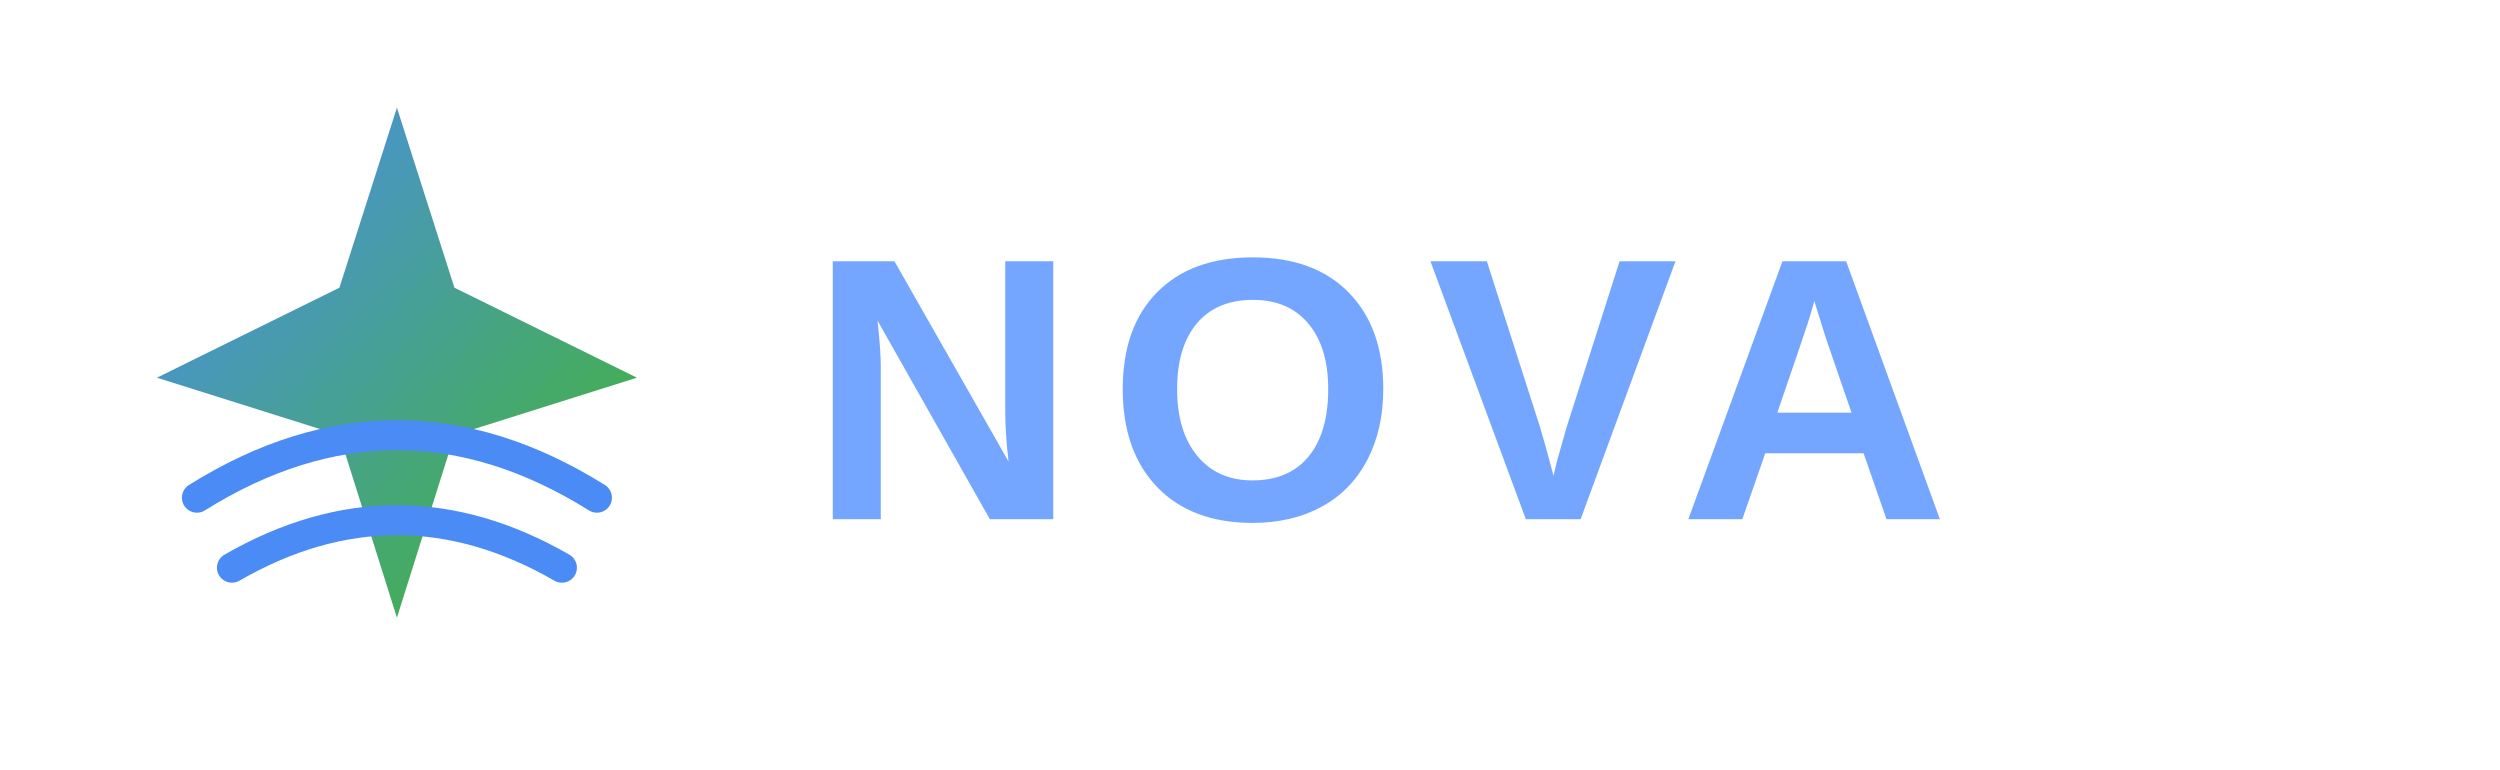
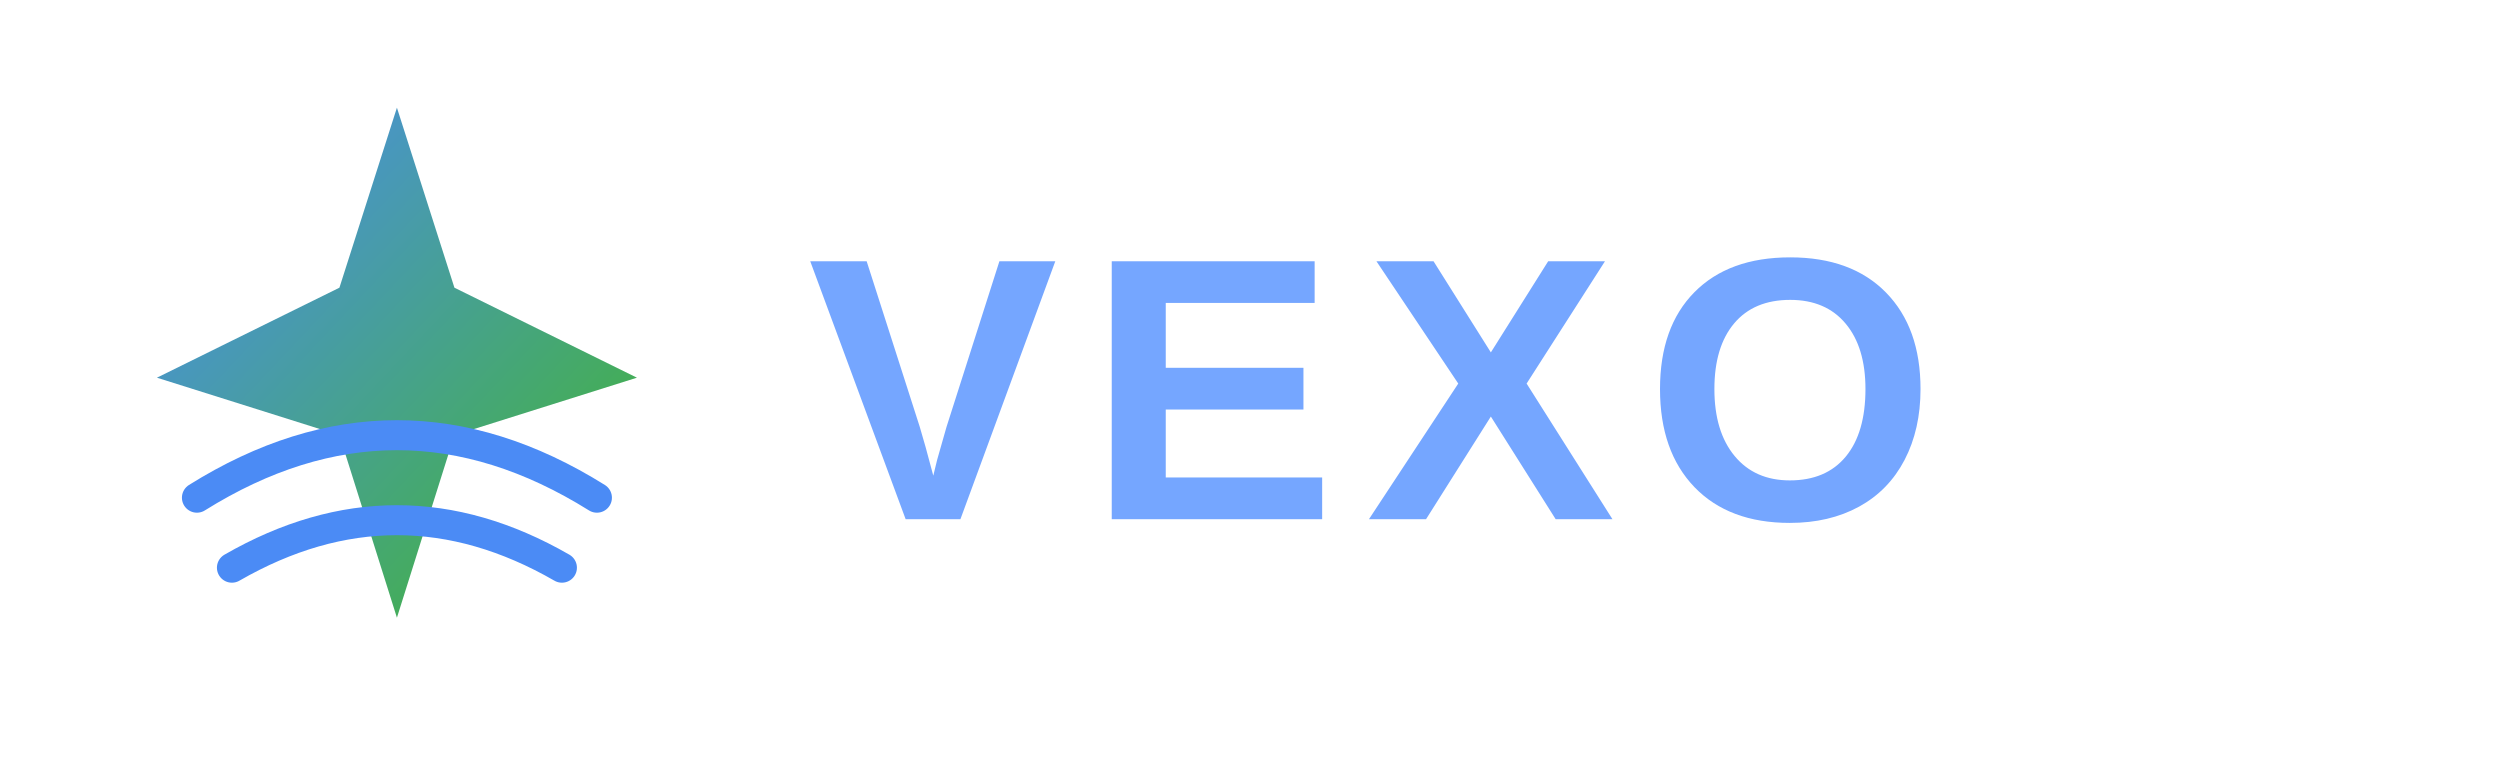
- <svg xmlns="http://www.w3.org/2000/svg" viewBox="0 0 520 160" role="img" aria-label="NOVA">
+ <svg xmlns="http://www.w3.org/2000/svg" viewBox="0 0 520 160" role="img" aria-label="VEXO">
  <defs>
    <linearGradient id="gdark" x1="0" y1="0" x2="1" y2="1">
      <stop stop-color="#4B8BF5" />
      <stop offset="1" stop-color="#42B72A" />
    </linearGradient>
  </defs>
  <g transform="translate(16 12) scale(0.52)">
    <path d="M128 20 151 92 224 128 151 151 128 224 105 151 32 128 105 92Z" fill="url(#gdark)" />
    <path d="M48 176 Q128 126 208 176 M62 204 Q128 166 194 204" fill="none" stroke="#4B8BF5" stroke-width="12" stroke-linecap="round" />
  </g>
-   <text x="168" y="108" font-family="Arial, sans-serif" font-size="78" font-weight="800" letter-spacing="6" fill="#75A6FF">NOVA</text>
+   <text x="168" y="108" font-family="Arial, sans-serif" font-size="78" font-weight="800" letter-spacing="6" fill="#75A6FF">VEXO</text>
</svg>
